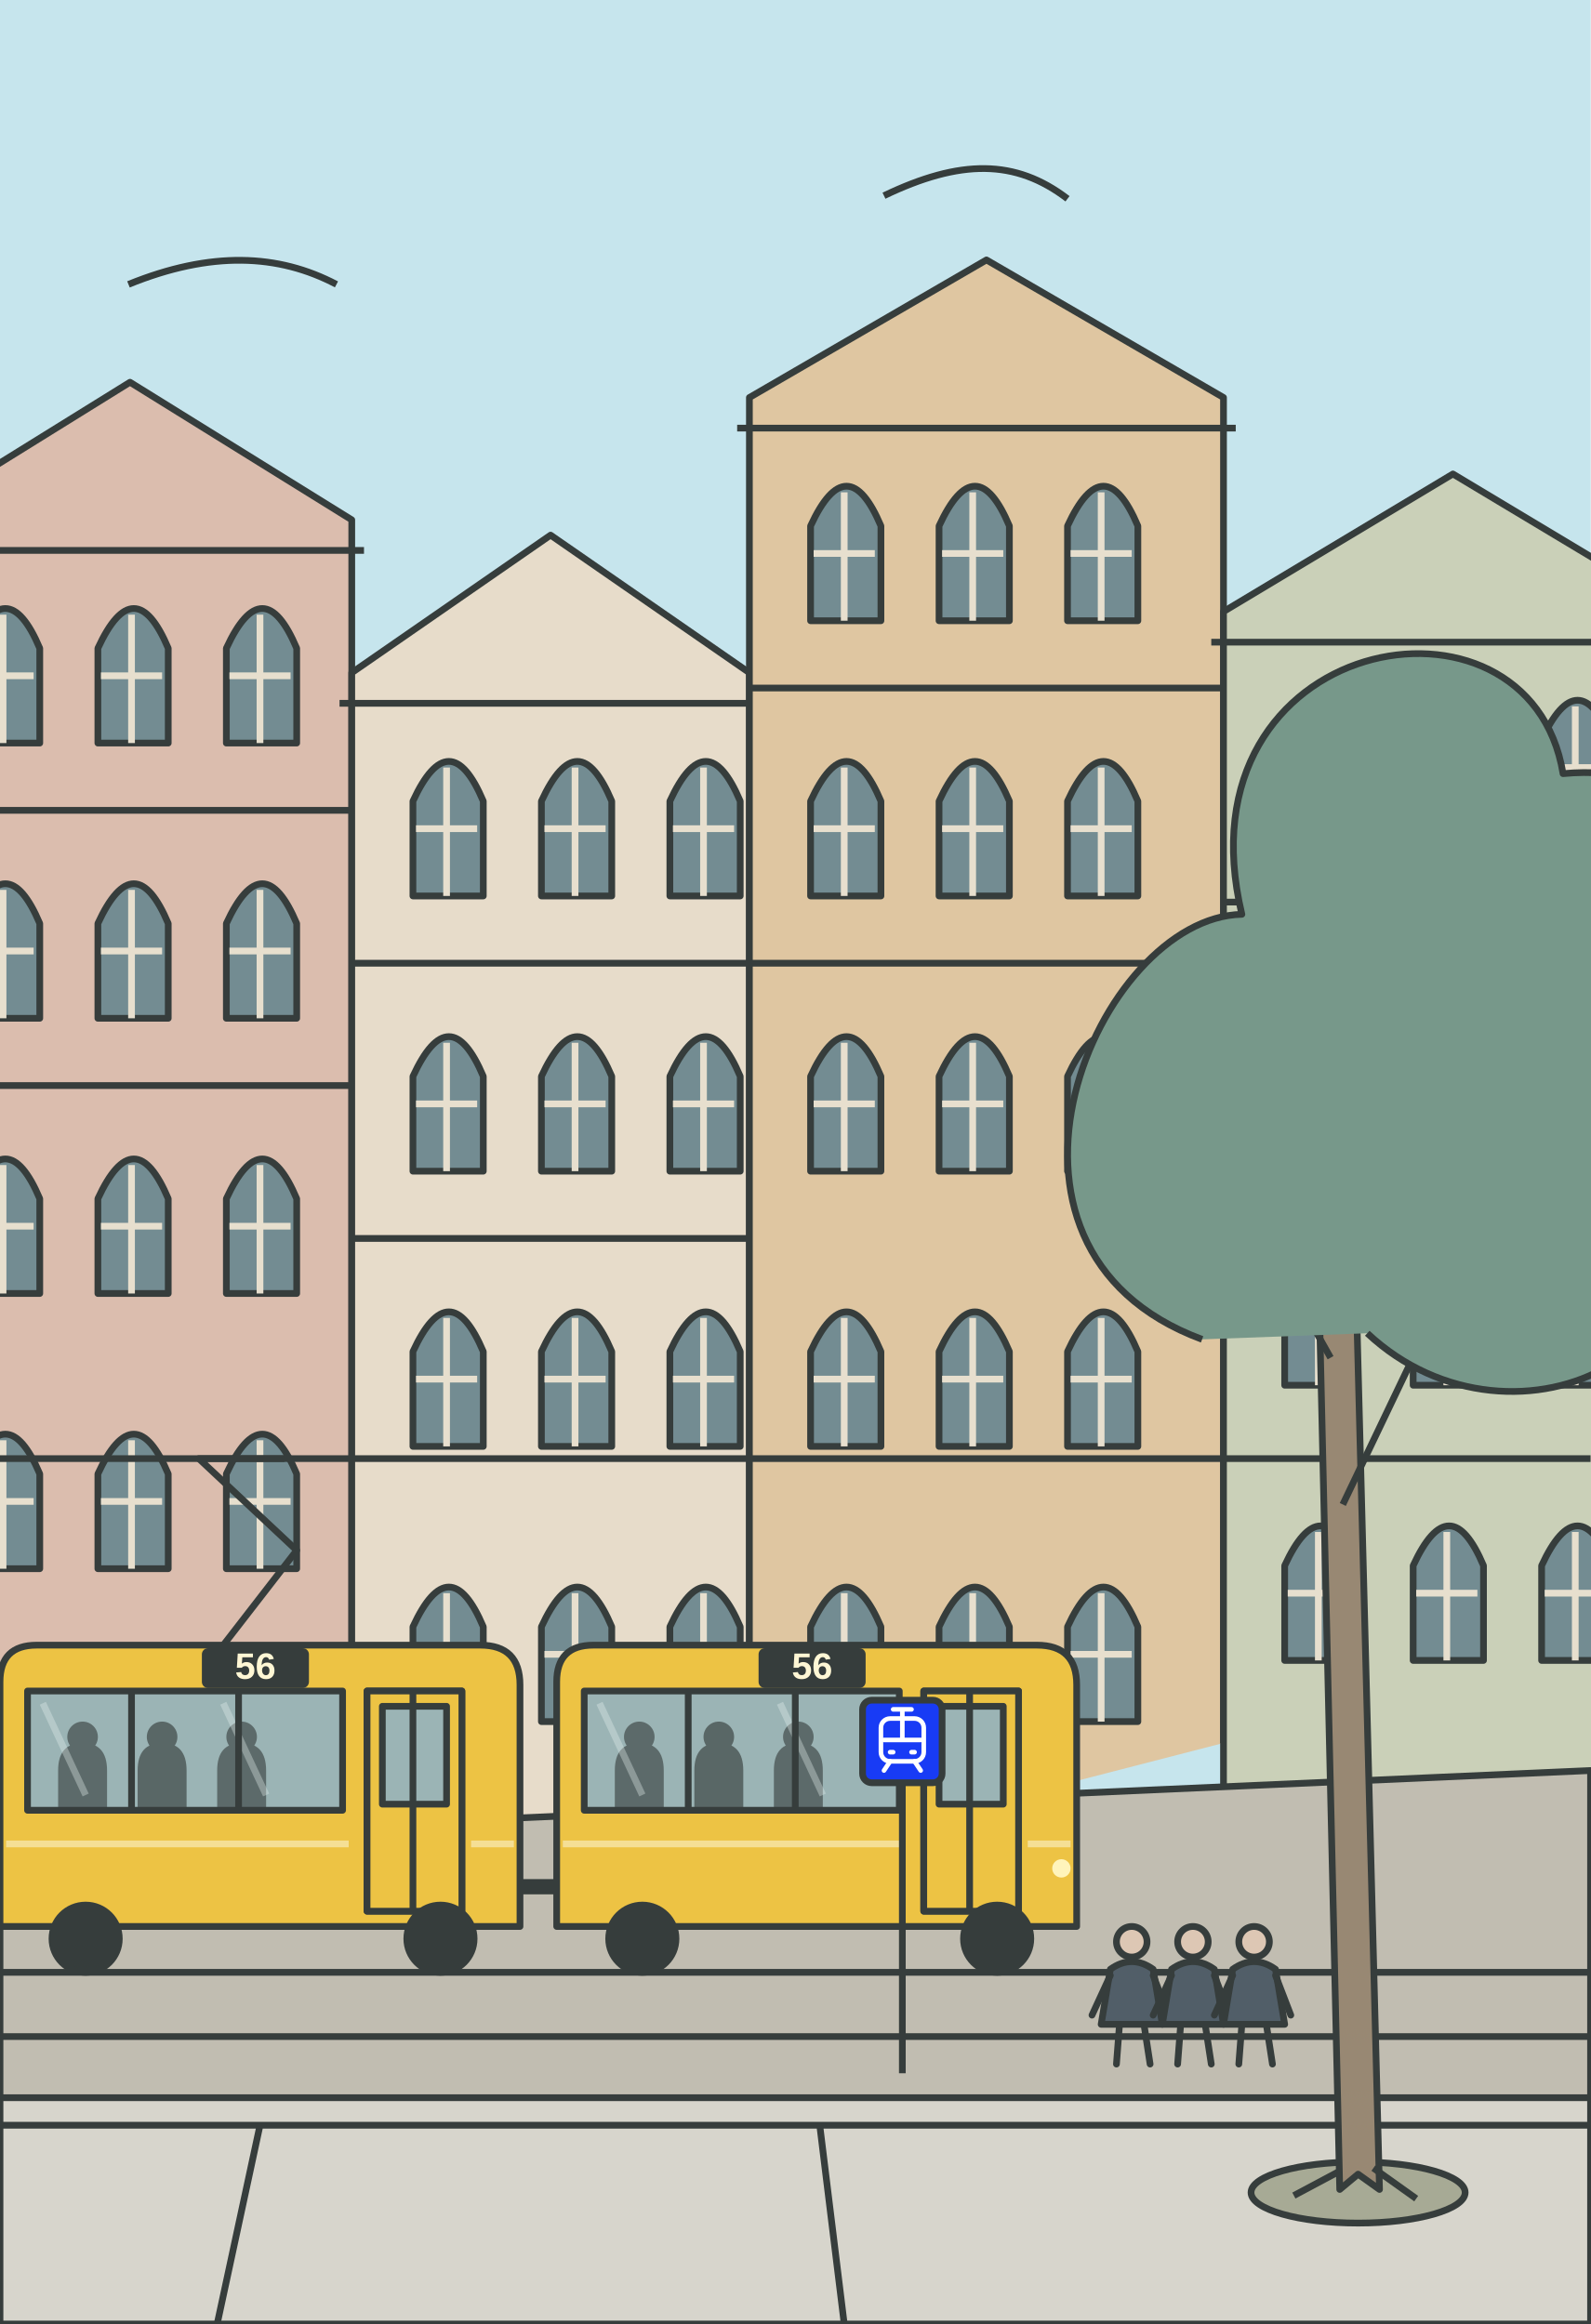
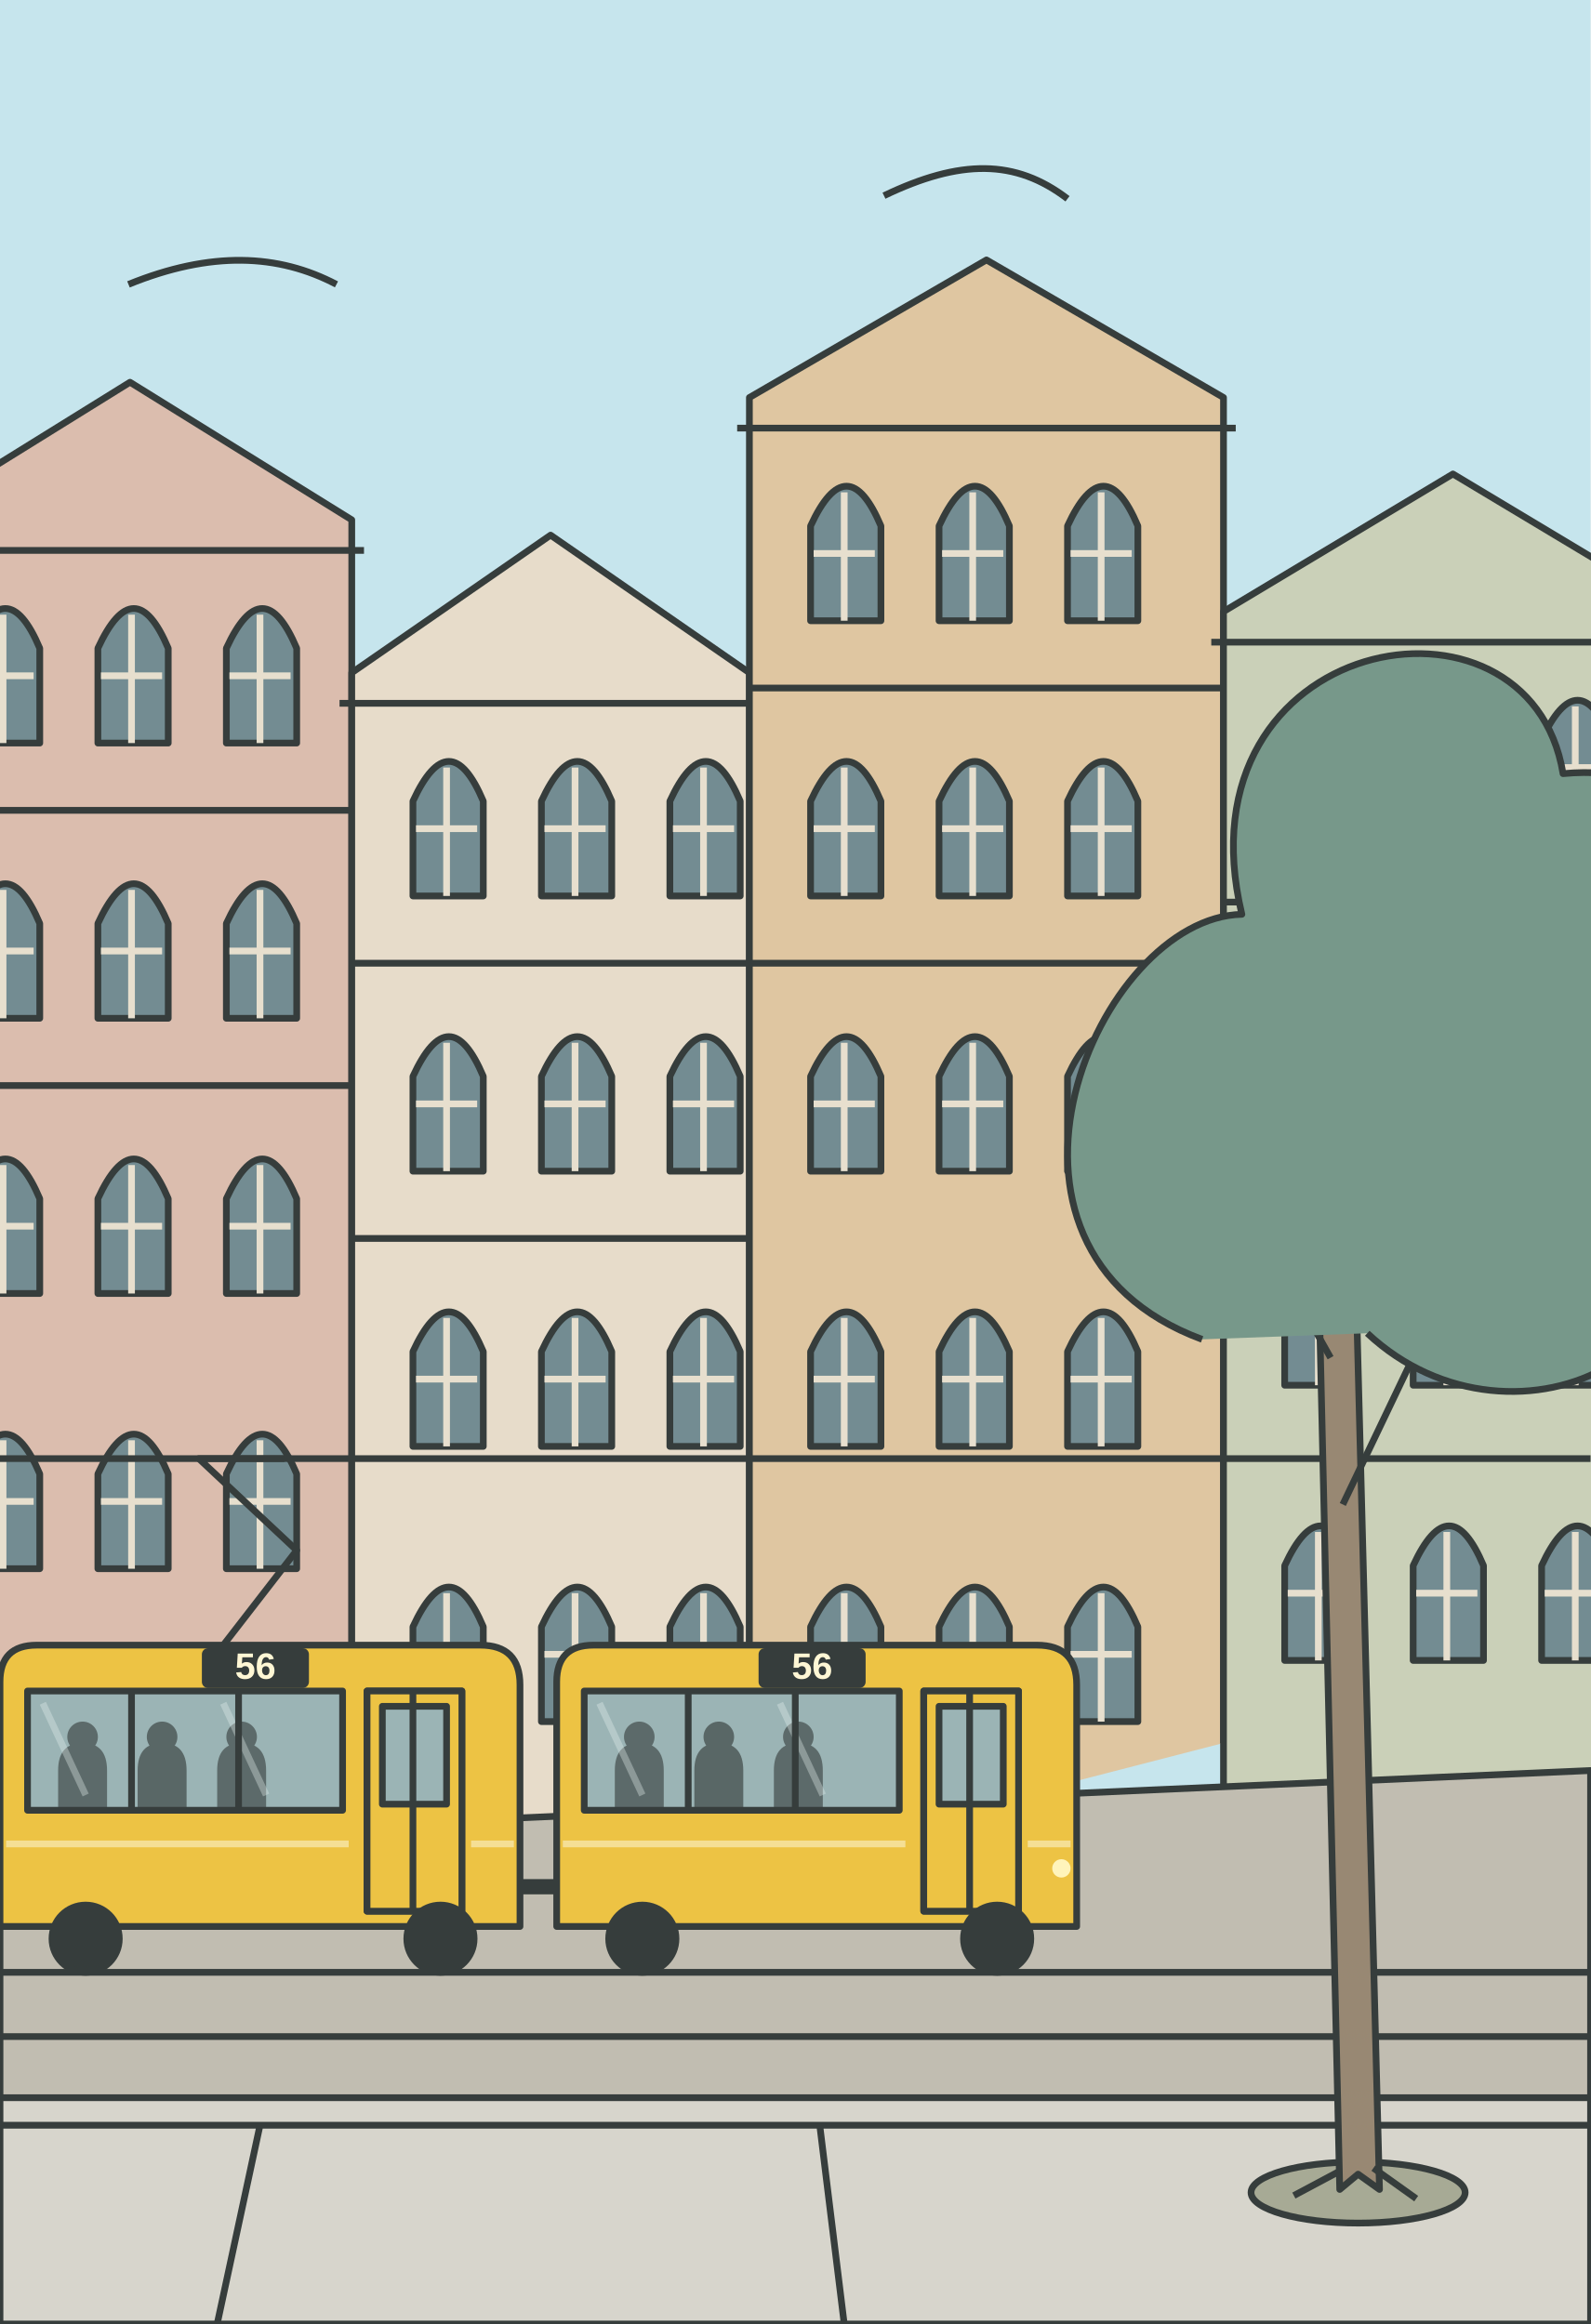
<svg xmlns="http://www.w3.org/2000/svg" viewBox="0 0 520 760">
  <style>
- .tram{animation:tram-trip 30s cubic-bezier(.45,0,.2,1) infinite}
- @keyframes tram-trip{0%,6%{transform:translateX(-410px)}26%,55%{transform:translateX(30px)}82%,100%{transform:translateX(560px)}}
- .tram-door{transform-box:fill-box;transform-origin:right;animation:door-trip 30s infinite}
- @keyframes door-trip{0%,27%,51%,100%{transform:scaleX(1)}31%,47%{transform:scaleX(.12)}}
- .boarder{animation:boarding 30s infinite}.boarder.two{animation-name:boarding-two}.boarder.three{animation-name:boarding-three}
- @keyframes boarding{0%,32%{opacity:1;transform:translate(0,0)}40%,88%{opacity:0;transform:translate(-22px,-35px)}89%,100%{opacity:1;transform:translate(0,0)}}
- @keyframes boarding-two{0%,37%{opacity:1;transform:translate(0,0)}45%,90%{opacity:0;transform:translate(-42px,-35px)}91%,100%{opacity:1;transform:translate(0,0)}}
- @keyframes boarding-three{0%,41%{opacity:1;transform:translate(0,0)}49%,92%{opacity:0;transform:translate(-62px,-35px)}93%,100%{opacity:1;transform:translate(0,0)}}
- .new-rider{animation:rider-trip 30s infinite}
- @keyframes rider-trip{0%,38%,99%,100%{opacity:0}48%,95%{opacity:.65}}
- @media(prefers-reduced-motion:reduce){.tram{animation:none;transform:translateX(30px)}.boarder,.tram-door,.new-rider{animation:none}}
+ .tram{animation:tram-trip 24s linear infinite}
+ @keyframes tram-trip{0%{transform:translateX(-410px)}80%,100%{transform:translateX(560px)}}
+ @media(prefers-reduced-motion:reduce){.tram{animation:none;transform:translateX(30px)}}
</style>
  <defs>
    <g id="passenger" fill="#363d3c" stroke="none">
      <circle cy="-24" r="5" />
      <path d="M-8-1v-12q0-9 8-9t8 9V-1Z" />
-     </g>
-     <g id="waiting-person" stroke-linecap="round">
-       <circle cy="-40" r="5" fill="#ddc7b4" />
-       <path d="M-7-31q7-5 14 0l3 18h-20Z" fill="#515e68" />
-       <path d="M-4-13-5 0m9-13L6 0M-7-29l-6 13m20-13 5 13" fill="none" />
    </g>
  </defs>
  <rect width="520" height="760" fill="#c6e5ed" />
  <g stroke="#363d3c" stroke-width="2.2" stroke-linejoin="round">
    <path d="M-30 610V170l72.5 -45 72.5 45v440" fill="#dbbdae" />
    <path d="M-34 180h153M-30 265h145M-30 355h145" fill="none" />
    <path d="M-10 243v-31q12-26 23 0v31Z" fill="#738c92" />
    <path d="M1 201v42m-10-22h20" stroke="#e7dfce" />
    <path d="M32 243v-31q12-26 23 0v31Z" fill="#738c92" />
    <path d="M43 201v42m-10-22h20" stroke="#e7dfce" />
    <path d="M74 243v-31q12-26 23 0v31Z" fill="#738c92" />
    <path d="M85 201v42m-10-22h20" stroke="#e7dfce" />
    <path d="M-10 333v-31q12-26 23 0v31Z" fill="#738c92" />
    <path d="M1 291v42m-10-22h20" stroke="#e7dfce" />
    <path d="M32 333v-31q12-26 23 0v31Z" fill="#738c92" />
    <path d="M43 291v42m-10-22h20" stroke="#e7dfce" />
    <path d="M74 333v-31q12-26 23 0v31Z" fill="#738c92" />
    <path d="M85 291v42m-10-22h20" stroke="#e7dfce" />
    <path d="M-10 423v-31q12-26 23 0v31Z" fill="#738c92" />
    <path d="M1 381v42m-10-22h20" stroke="#e7dfce" />
    <path d="M32 423v-31q12-26 23 0v31Z" fill="#738c92" />
    <path d="M43 381v42m-10-22h20" stroke="#e7dfce" />
    <path d="M74 423v-31q12-26 23 0v31Z" fill="#738c92" />
    <path d="M85 381v42m-10-22h20" stroke="#e7dfce" />
    <path d="M-10 513v-31q12-26 23 0v31Z" fill="#738c92" />
    <path d="M1 471v42m-10-22h20" stroke="#e7dfce" />
    <path d="M32 513v-31q12-26 23 0v31Z" fill="#738c92" />
    <path d="M43 471v42m-10-22h20" stroke="#e7dfce" />
    <path d="M74 513v-31q12-26 23 0v31Z" fill="#738c92" />
    <path d="M85 471v42m-10-22h20" stroke="#e7dfce" />
    <path d="M115 610V220l65.0 -45 65.0 45v440" fill="#e7dcca" />
    <path d="M111 230h138M115 315h130M115 405h130" fill="none" />
    <path d="M135 293v-31q12-26 23 0v31Z" fill="#738c92" />
    <path d="M146 251v42m-10-22h20" stroke="#e7dfce" />
    <path d="M177 293v-31q12-26 23 0v31Z" fill="#738c92" />
    <path d="M188 251v42m-10-22h20" stroke="#e7dfce" />
    <path d="M219 293v-31q12-26 23 0v31Z" fill="#738c92" />
    <path d="M230 251v42m-10-22h20" stroke="#e7dfce" />
    <path d="M135 383v-31q12-26 23 0v31Z" fill="#738c92" />
    <path d="M146 341v42m-10-22h20" stroke="#e7dfce" />
    <path d="M177 383v-31q12-26 23 0v31Z" fill="#738c92" />
    <path d="M188 341v42m-10-22h20" stroke="#e7dfce" />
    <path d="M219 383v-31q12-26 23 0v31Z" fill="#738c92" />
    <path d="M230 341v42m-10-22h20" stroke="#e7dfce" />
    <path d="M135 473v-31q12-26 23 0v31Z" fill="#738c92" />
    <path d="M146 431v42m-10-22h20" stroke="#e7dfce" />
    <path d="M177 473v-31q12-26 23 0v31Z" fill="#738c92" />
    <path d="M188 431v42m-10-22h20" stroke="#e7dfce" />
    <path d="M219 473v-31q12-26 23 0v31Z" fill="#738c92" />
    <path d="M230 431v42m-10-22h20" stroke="#e7dfce" />
    <path d="M135 563v-31q12-26 23 0v31Z" fill="#738c92" />
    <path d="M146 521v42m-10-22h20" stroke="#e7dfce" />
    <path d="M177 563v-31q12-26 23 0v31Z" fill="#738c92" />
    <path d="M188 521v42m-10-22h20" stroke="#e7dfce" />
    <path d="M219 563v-31q12-26 23 0v31Z" fill="#738c92" />
    <path d="M230 521v42m-10-22h20" stroke="#e7dfce" />
    <path d="M245 610V130l77.5 -45 77.5 45v440" fill="#dfc6a1" />
    <path d="M241 140h163M245 225h155M245 315h155" fill="none" />
    <path d="M265 203v-31q12-26 23 0v31Z" fill="#738c92" />
    <path d="M276 161v42m-10-22h20" stroke="#e7dfce" />
    <path d="M307 203v-31q12-26 23 0v31Z" fill="#738c92" />
    <path d="M318 161v42m-10-22h20" stroke="#e7dfce" />
    <path d="M349 203v-31q12-26 23 0v31Z" fill="#738c92" />
    <path d="M360 161v42m-10-22h20" stroke="#e7dfce" />
    <path d="M265 293v-31q12-26 23 0v31Z" fill="#738c92" />
    <path d="M276 251v42m-10-22h20" stroke="#e7dfce" />
    <path d="M307 293v-31q12-26 23 0v31Z" fill="#738c92" />
    <path d="M318 251v42m-10-22h20" stroke="#e7dfce" />
    <path d="M349 293v-31q12-26 23 0v31Z" fill="#738c92" />
    <path d="M360 251v42m-10-22h20" stroke="#e7dfce" />
    <path d="M265 383v-31q12-26 23 0v31Z" fill="#738c92" />
    <path d="M276 341v42m-10-22h20" stroke="#e7dfce" />
    <path d="M307 383v-31q12-26 23 0v31Z" fill="#738c92" />
    <path d="M318 341v42m-10-22h20" stroke="#e7dfce" />
    <path d="M349 383v-31q12-26 23 0v31Z" fill="#738c92" />
    <path d="M360 341v42m-10-22h20" stroke="#e7dfce" />
    <path d="M265 473v-31q12-26 23 0v31Z" fill="#738c92" />
    <path d="M276 431v42m-10-22h20" stroke="#e7dfce" />
    <path d="M307 473v-31q12-26 23 0v31Z" fill="#738c92" />
    <path d="M318 431v42m-10-22h20" stroke="#e7dfce" />
    <path d="M349 473v-31q12-26 23 0v31Z" fill="#738c92" />
    <path d="M360 431v42m-10-22h20" stroke="#e7dfce" />
    <path d="M265 563v-31q12-26 23 0v31Z" fill="#738c92" />
    <path d="M276 521v42m-10-22h20" stroke="#e7dfce" />
    <path d="M307 563v-31q12-26 23 0v31Z" fill="#738c92" />
    <path d="M318 521v42m-10-22h20" stroke="#e7dfce" />
    <path d="M349 563v-31q12-26 23 0v31Z" fill="#738c92" />
    <path d="M360 521v42m-10-22h20" stroke="#e7dfce" />
    <path d="M400 610V200l75.0 -45 75.0 45v440" fill="#cad0b8" />
    <path d="M396 210h158M400 295h150M400 385h150" fill="none" />
    <path d="M420 273v-31q12-26 23 0v31Z" fill="#738c92" />
    <path d="M431 231v42m-10-22h20" stroke="#e7dfce" />
    <path d="M462 273v-31q12-26 23 0v31Z" fill="#738c92" />
    <path d="M473 231v42m-10-22h20" stroke="#e7dfce" />
    <path d="M504 273v-31q12-26 23 0v31Z" fill="#738c92" />
    <path d="M515 231v42m-10-22h20" stroke="#e7dfce" />
    <path d="M420 363v-31q12-26 23 0v31Z" fill="#738c92" />
    <path d="M431 321v42m-10-22h20" stroke="#e7dfce" />
    <path d="M462 363v-31q12-26 23 0v31Z" fill="#738c92" />
    <path d="M473 321v42m-10-22h20" stroke="#e7dfce" />
    <path d="M504 363v-31q12-26 23 0v31Z" fill="#738c92" />
    <path d="M515 321v42m-10-22h20" stroke="#e7dfce" />
    <path d="M420 453v-31q12-26 23 0v31Z" fill="#738c92" />
    <path d="M431 411v42m-10-22h20" stroke="#e7dfce" />
    <path d="M462 453v-31q12-26 23 0v31Z" fill="#738c92" />
    <path d="M473 411v42m-10-22h20" stroke="#e7dfce" />
    <path d="M504 453v-31q12-26 23 0v31Z" fill="#738c92" />
    <path d="M515 411v42m-10-22h20" stroke="#e7dfce" />
    <path d="M420 543v-31q12-26 23 0v31Z" fill="#738c92" />
    <path d="M431 501v42m-10-22h20" stroke="#e7dfce" />
    <path d="M462 543v-31q12-26 23 0v31Z" fill="#738c92" />
    <path d="M473 501v42m-10-22h20" stroke="#e7dfce" />
    <path d="M504 543v-31q12-26 23 0v31Z" fill="#738c92" />
    <path d="M515 501v42m-10-22h20" stroke="#e7dfce" />
    <path d="M0 602 520 579v181H0Z" fill="#c1bdb1" />
    <path d="M0 645H520M0 666H520" fill="none" />
    <path d="M0 477H520" fill="none" />
    <g class="tram">
      <path d="M168 617h16" stroke-width="5" />
      <path d="M73 538l24-31-32-30h28" fill="none" />
      <g transform="translate(0 0)">
        <path d="M0 630v-80q0-12 12-12h145q13 0 13 13v79Z" fill="#edc344" />
        <path d="M9 553h103v39H9Z" fill="#9bb4b5" />
        <g opacity=".62">
          <use href="#passenger" transform="translate(27 592)" />
          <use href="#passenger" transform="translate(79 592)" />
        </g>
-         <g class="new-rider" opacity=".65">
+         <g opacity=".65">
          <use href="#passenger" transform="translate(53 592)" />
        </g>
        <path d="m14 557 14 30m45-30 14 30" stroke="#e5f1ef" opacity=".35" />
        <path d="M43 553v39m35-39v39" fill="none" />
        <path d="M120 553h31v72h-31Z" fill="#363d3c" />
-         <g class="tram-door">
+         <g>
          <path d="M120 553h31v72h-31Z" fill="#edc344" />
          <path d="M125 558h21v32h-21Z" fill="#9bb4b5" />
          <path d="M135 553v72" fill="none" />
        </g>
        <path d="M2 603h112m40 0h14" stroke="#f5df95" />
        <circle cx="28" cy="634" r="11" fill="#363d3c" />
        <circle cx="144" cy="634" r="11" fill="#363d3c" />
        <rect x="66" y="539" width="35" height="13" rx="2" fill="#363d3c" stroke="none" />
        <text x="83.5" y="549" text-anchor="middle" font-family="Arial,sans-serif" font-weight="700" font-size="12" fill="#fff7d5" stroke="none">56</text>
      </g>
      <g transform="translate(182 0)">
        <path d="M0 630v-80q0-12 12-12h145q13 0 13 13v79Z" fill="#edc344" />
        <path d="M9 553h103v39H9Z" fill="#9bb4b5" />
        <g opacity=".62">
          <use href="#passenger" transform="translate(27 592)" />
          <use href="#passenger" transform="translate(79 592)" />
        </g>
-         <g class="new-rider" opacity=".65">
+         <g opacity=".65">
          <use href="#passenger" transform="translate(53 592)" />
        </g>
        <path d="m14 557 14 30m45-30 14 30" stroke="#e5f1ef" opacity=".35" />
        <path d="M43 553v39m35-39v39" fill="none" />
        <path d="M120 553h31v72h-31Z" fill="#363d3c" />
-         <g class="tram-door">
+         <g>
          <path d="M120 553h31v72h-31Z" fill="#edc344" />
          <path d="M125 558h21v32h-21Z" fill="#9bb4b5" />
          <path d="M135 553v72" fill="none" />
        </g>
        <path d="M2 603h112m40 0h14" stroke="#f5df95" />
        <circle cx="28" cy="634" r="11" fill="#363d3c" />
        <circle cx="144" cy="634" r="11" fill="#363d3c" />
        <rect x="66" y="539" width="35" height="13" rx="2" fill="#363d3c" stroke="none" />
        <text x="83.5" y="549" text-anchor="middle" font-family="Arial,sans-serif" font-weight="700" font-size="12" fill="#fff7d5" stroke="none">56</text>
      </g>
      <circle cx="347" cy="611" r="3" fill="#fff4bb" stroke="none" />
    </g>
-     <path d="M295 570v108" fill="none" />
-     <rect x="282" y="556" width="26" height="27" rx="3" fill="#183bf5" />
-     <g stroke="#fff" stroke-width="1.5" fill="none" stroke-linecap="round" stroke-linejoin="round">
-       <rect x="288" y="562" width="14" height="14" rx="3" />
-       <path d="M289 569h12m-6-7v7m-3-10h6m-3 0v3m-4 14-2 3m10-3 2 3" />
-       <path d="M291 573h1m6 0h1" />
-     </g>
-     <g transform="translate(370 675)">
-       <g class="boarder">
-         <use href="#waiting-person" />
-       </g>
-     </g>
-     <g transform="translate(390 675)">
-       <g class="boarder two">
-         <use href="#waiting-person" />
-       </g>
-     </g>
-     <g transform="translate(410 675)">
-       <g class="boarder three">
-         <use href="#waiting-person" />
-       </g>
-     </g>
    <path d="M0 686H520V760H0Z" fill="#d7d5cc" />
    <path d="M0 695H520M85 695l-14 65m197-65 8 65" fill="none" />
    <ellipse cx="444" cy="717" rx="35" ry="10" fill="#a7aa95" />
    <path d="m438 716-8-346h12l9 346-7-5Z" fill="#988873" />
    <path d="m435 444-50-89m54 137 43-90" fill="none" />
    <path d="m438 710-15 8m26-9 14 10" fill="none" />
    <path d="M393 438c-81-30-34-138 13-139-22-92 94-113 105-46 74-7 74 91 28 118 40 70-44 110-92 65" fill="#77988a" />
    <path d="M42 93c27-11 49-10 68 0m179-29c25-12 43-12 60 1" fill="none" />
  </g>
</svg>
